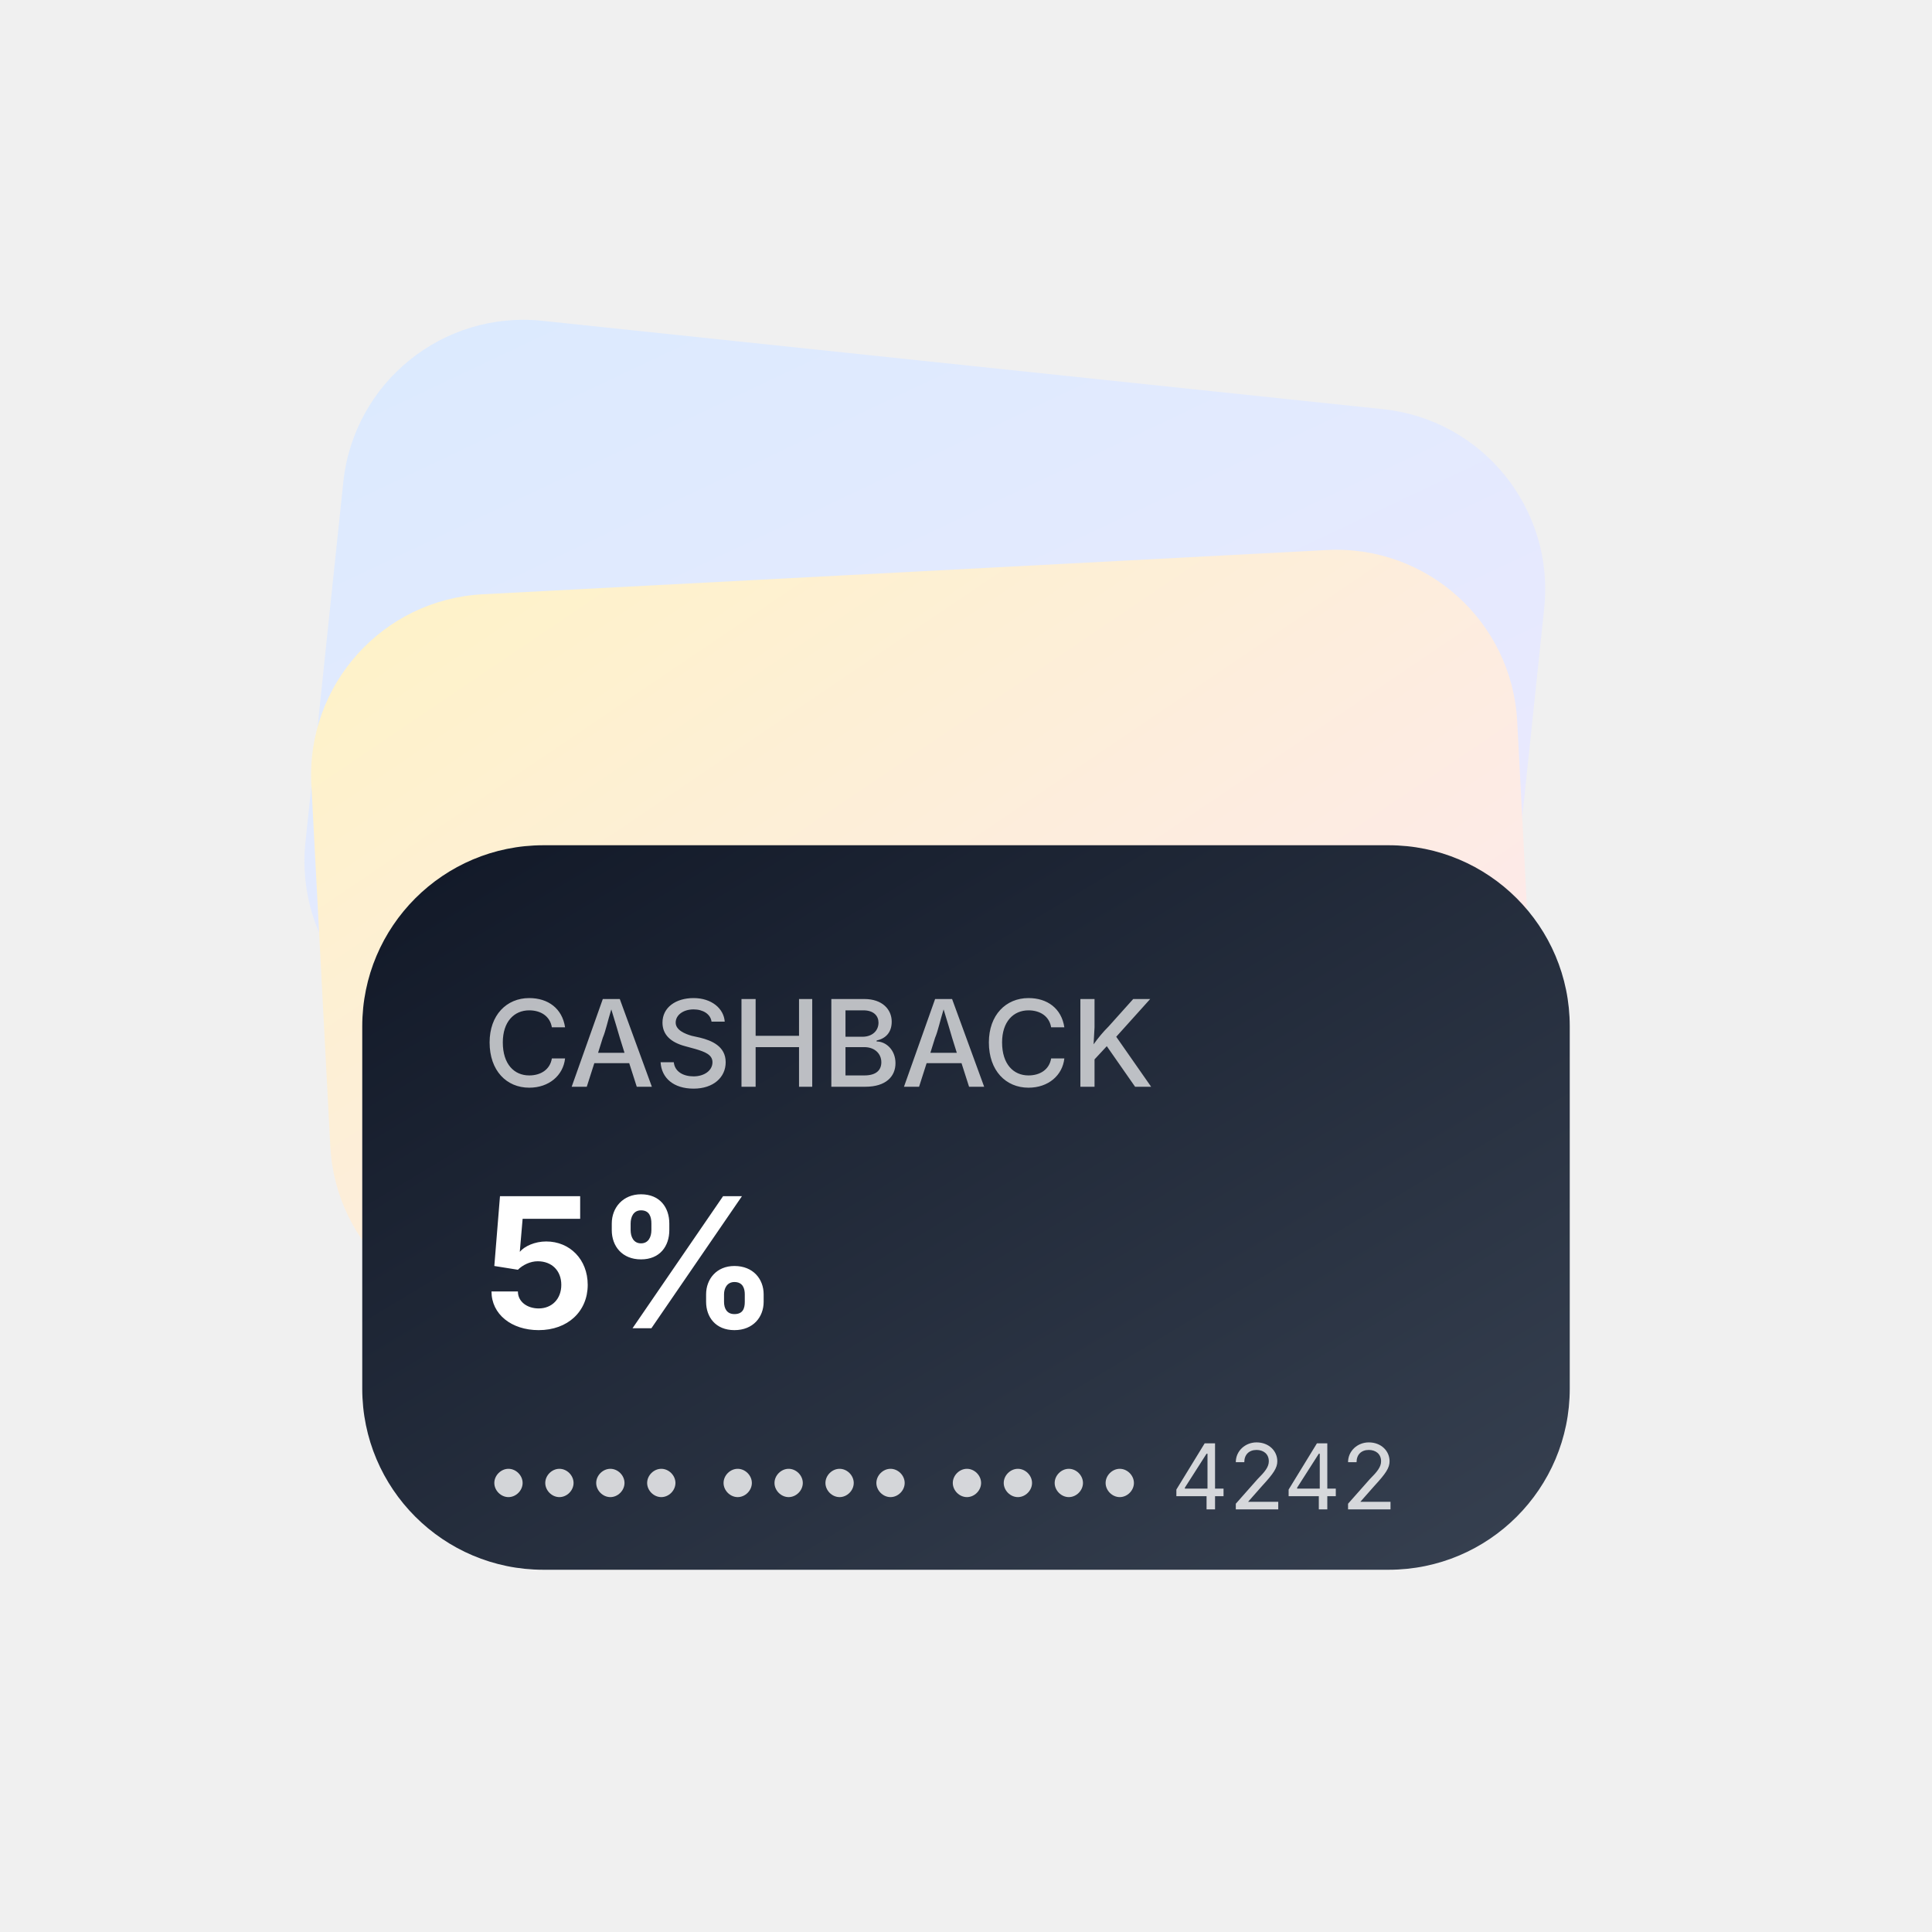
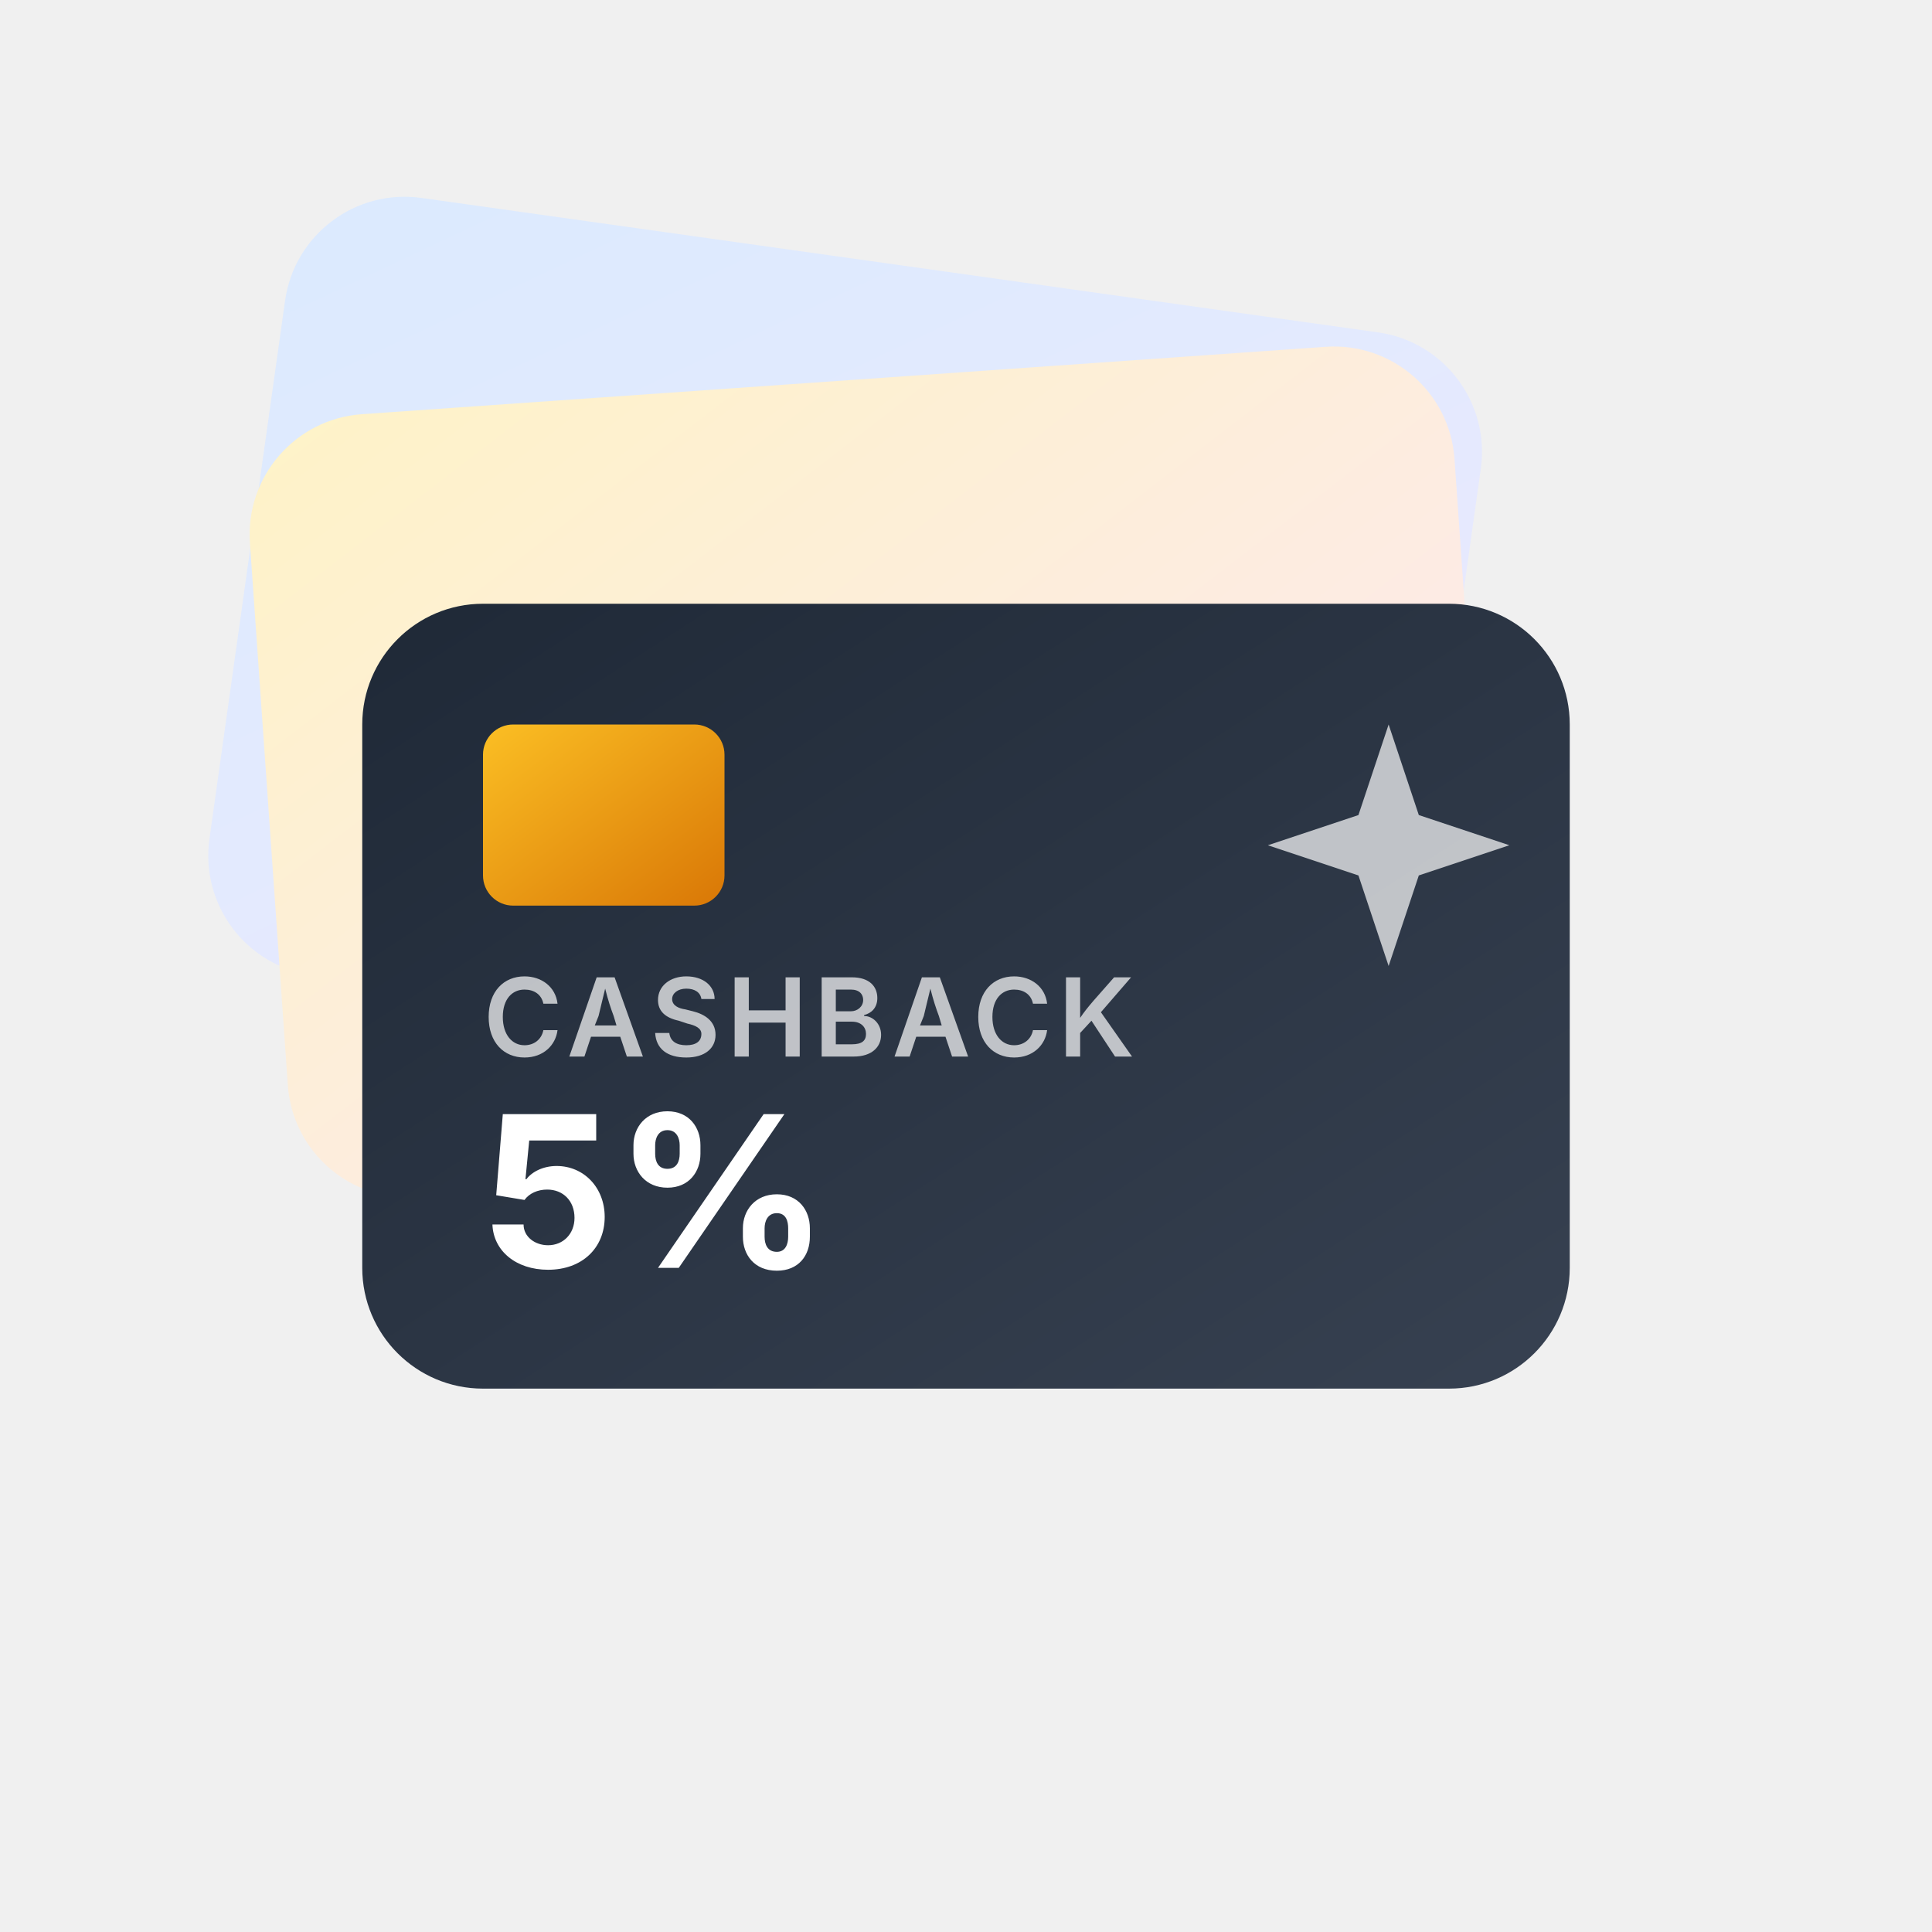
<svg xmlns="http://www.w3.org/2000/svg" width="32" height="32" viewBox="0 0 32 32" fill="none">
-   <rect x="6" y="5" width="20" height="12" rx="3" transform="rotate(6 6 5)" fill="url(#f1)" />
-   <rect x="5" y="10" width="20" height="12" rx="3" transform="rotate(-3 5 10)" fill="url(#f2)" />
-   <rect x="6" y="14" width="20" height="12" rx="3" fill="url(#f3)" />
-   <text x="8" y="18" fill="rgba(255,255,255,0.7)" font-family="Inter, Arial, sans-serif" font-size="2" font-weight="500">CASHBACK</text>
-   <text x="8" y="22" fill="white" font-family="Inter, Arial, sans-serif" font-size="3" font-weight="700">5%</text>
-   <text x="8" y="25" fill="rgba(255,255,255,0.8)" font-family="Inter, Arial, sans-serif" font-size="1.5">•••• •••• •••• 4242</text>
+   <rect x="5" y="3" width="20" height="13" rx="2" transform="rotate(8 5 3)" fill="url(#f1)" />
+   <rect x="4" y="7" width="20" height="13" rx="2" transform="rotate(-4 4 7)" fill="url(#f2)" />
+   <rect x="6" y="10" width="20" height="13" rx="2" fill="url(#f3)" />
+   <rect x="8" y="12" width="4" height="3" rx="0.5" fill="url(#chipGradient)" />
+   <text x="8" y="17.5" fill="rgba(255,255,255,0.7)" font-family="Inter, Arial, sans-serif" font-size="1.8" font-weight="600" letter-spacing="0.1">CASHBACK</text>
+   <text x="8" y="21" fill="white" font-family="Inter, Arial, sans-serif" font-size="3.5" font-weight="700">5%</text>
+   <path d="M23 12 L23.5 13.5 L25 14 L23.5 14.5 L23 16 L22.5 14.5 L21 14 L22.5 13.5 Z" fill="white" opacity="0.7" />
  <defs>
    <linearGradient id="f1" x1="0%" y1="0%" x2="100%" y2="100%">
      <stop offset="0%" style="stop-color:#dbeafe" />
      <stop offset="100%" style="stop-color:#ede9fe" />
    </linearGradient>
    <linearGradient id="f2" x1="0%" y1="0%" x2="100%" y2="100%">
      <stop offset="0%" style="stop-color:#fef3c7" />
      <stop offset="100%" style="stop-color:#fce7f3" />
    </linearGradient>
    <linearGradient id="f3" x1="0%" y1="0%" x2="100%" y2="100%">
-       <stop offset="0%" style="stop-color:#111827" />
+       <stop offset="0%" style="stop-color:#1f2937" />
      <stop offset="100%" style="stop-color:#374151" />
+     </linearGradient>
+     <linearGradient id="chipGradient" x1="0%" y1="0%" x2="100%" y2="100%">
+       <stop offset="0%" style="stop-color:#fbbf24" />
+       <stop offset="100%" style="stop-color:#d97706" />
    </linearGradient>
  </defs>
</svg>
